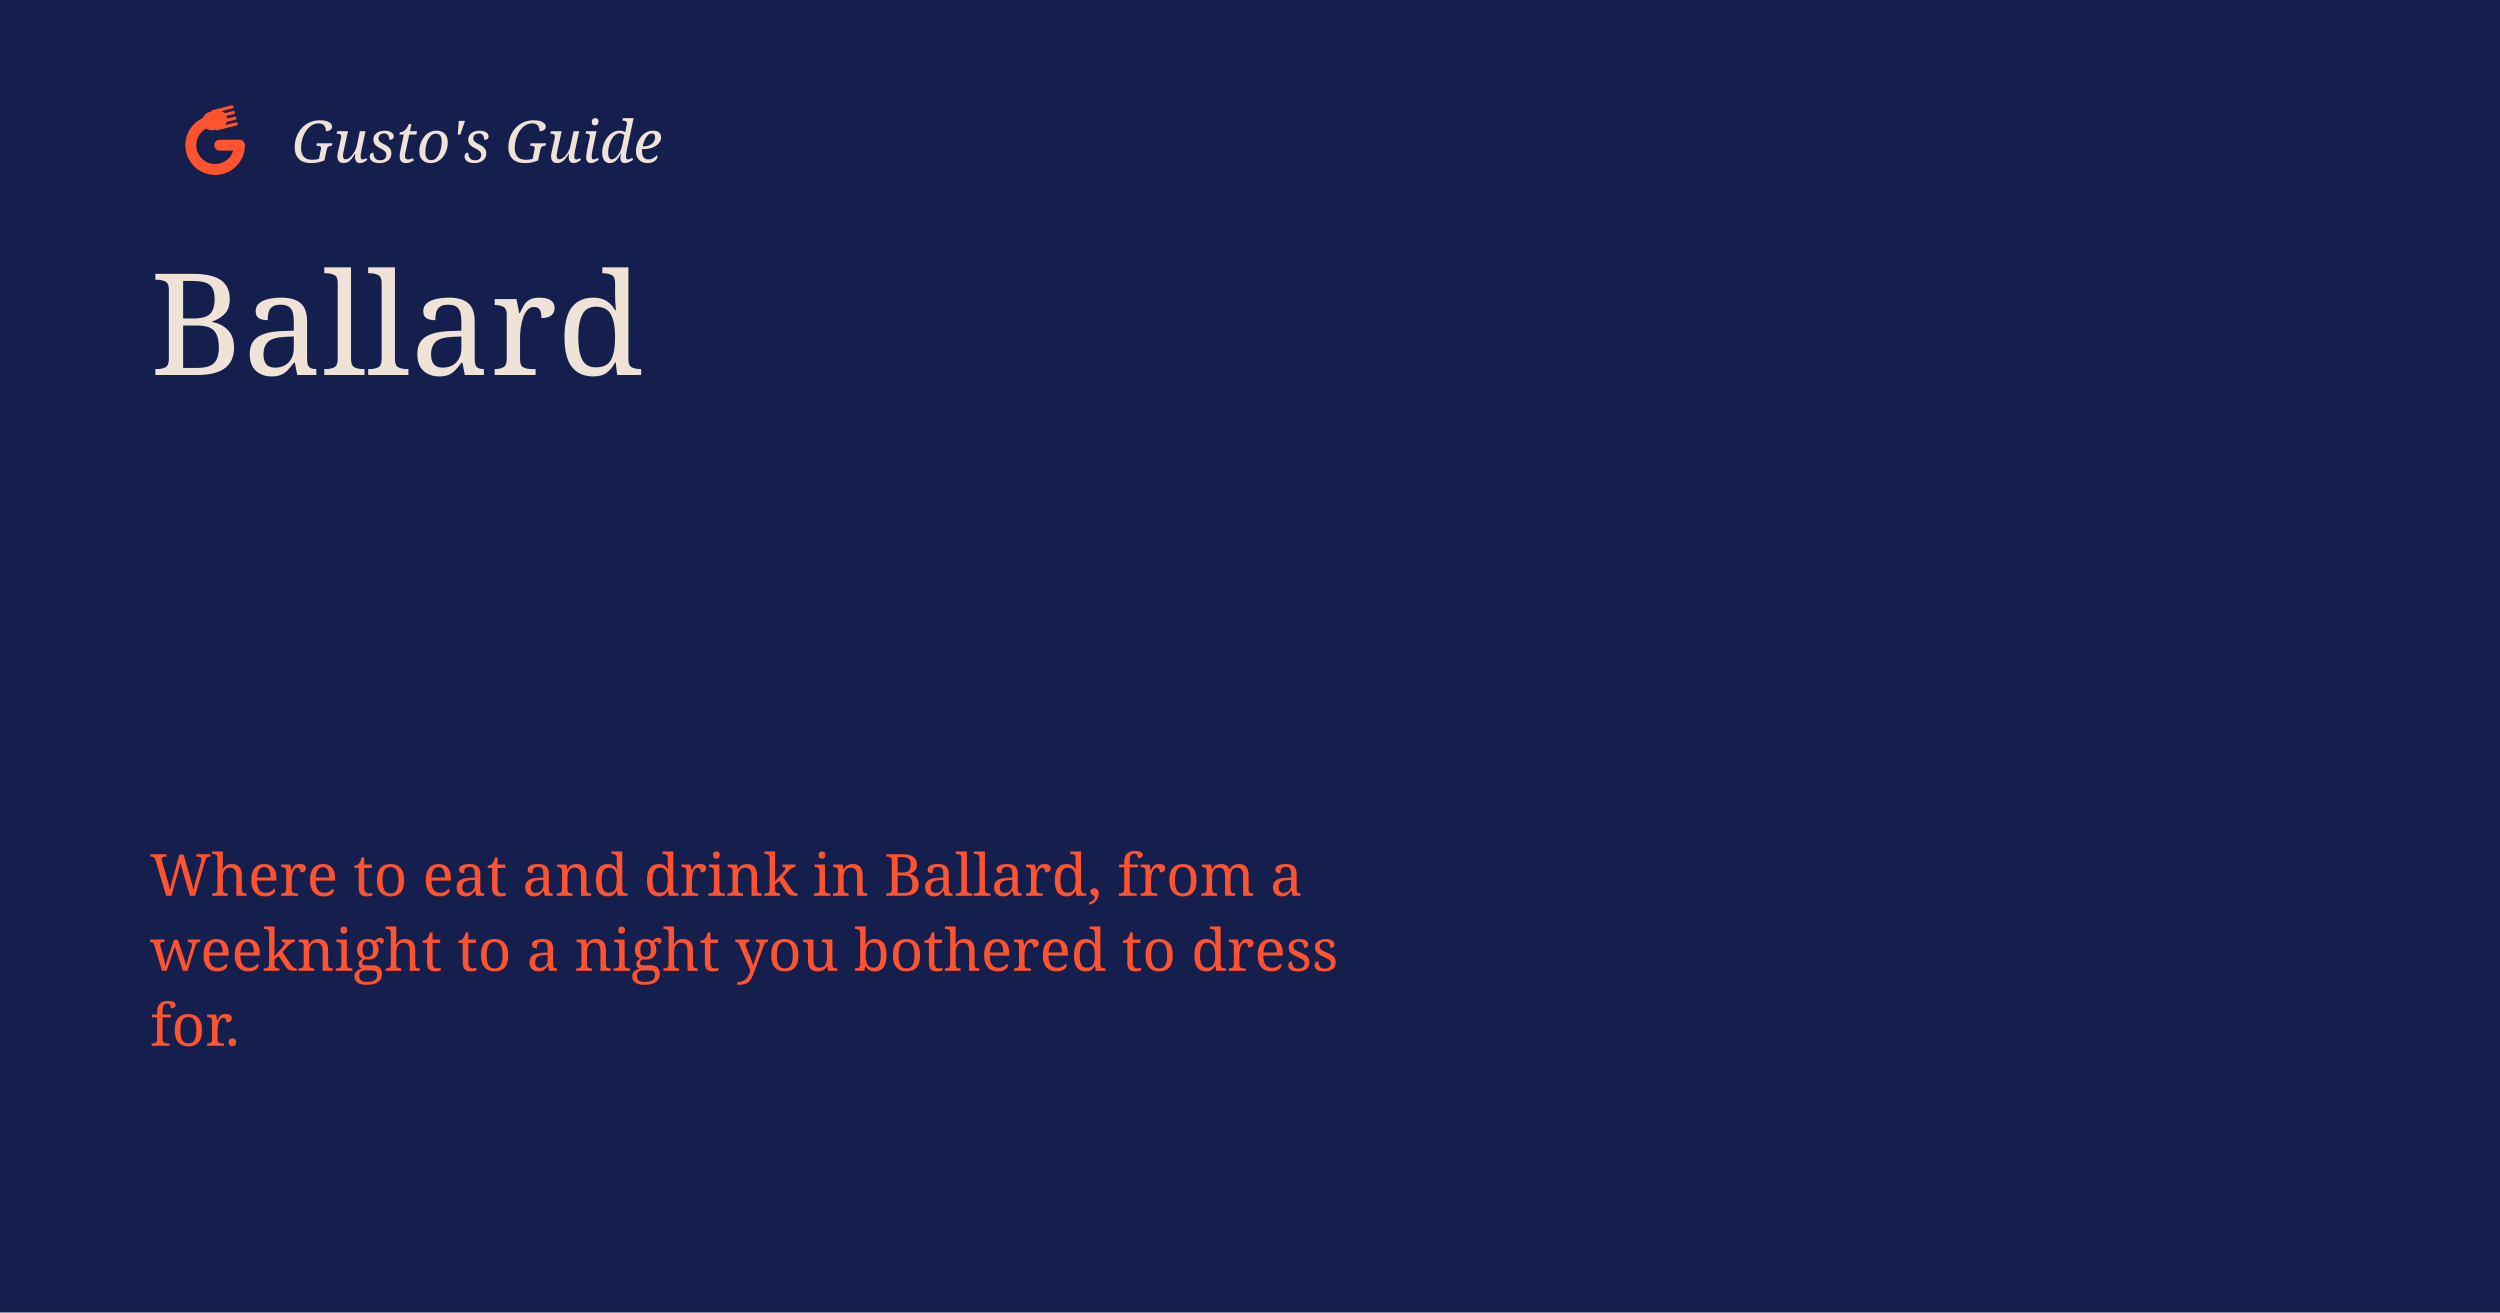
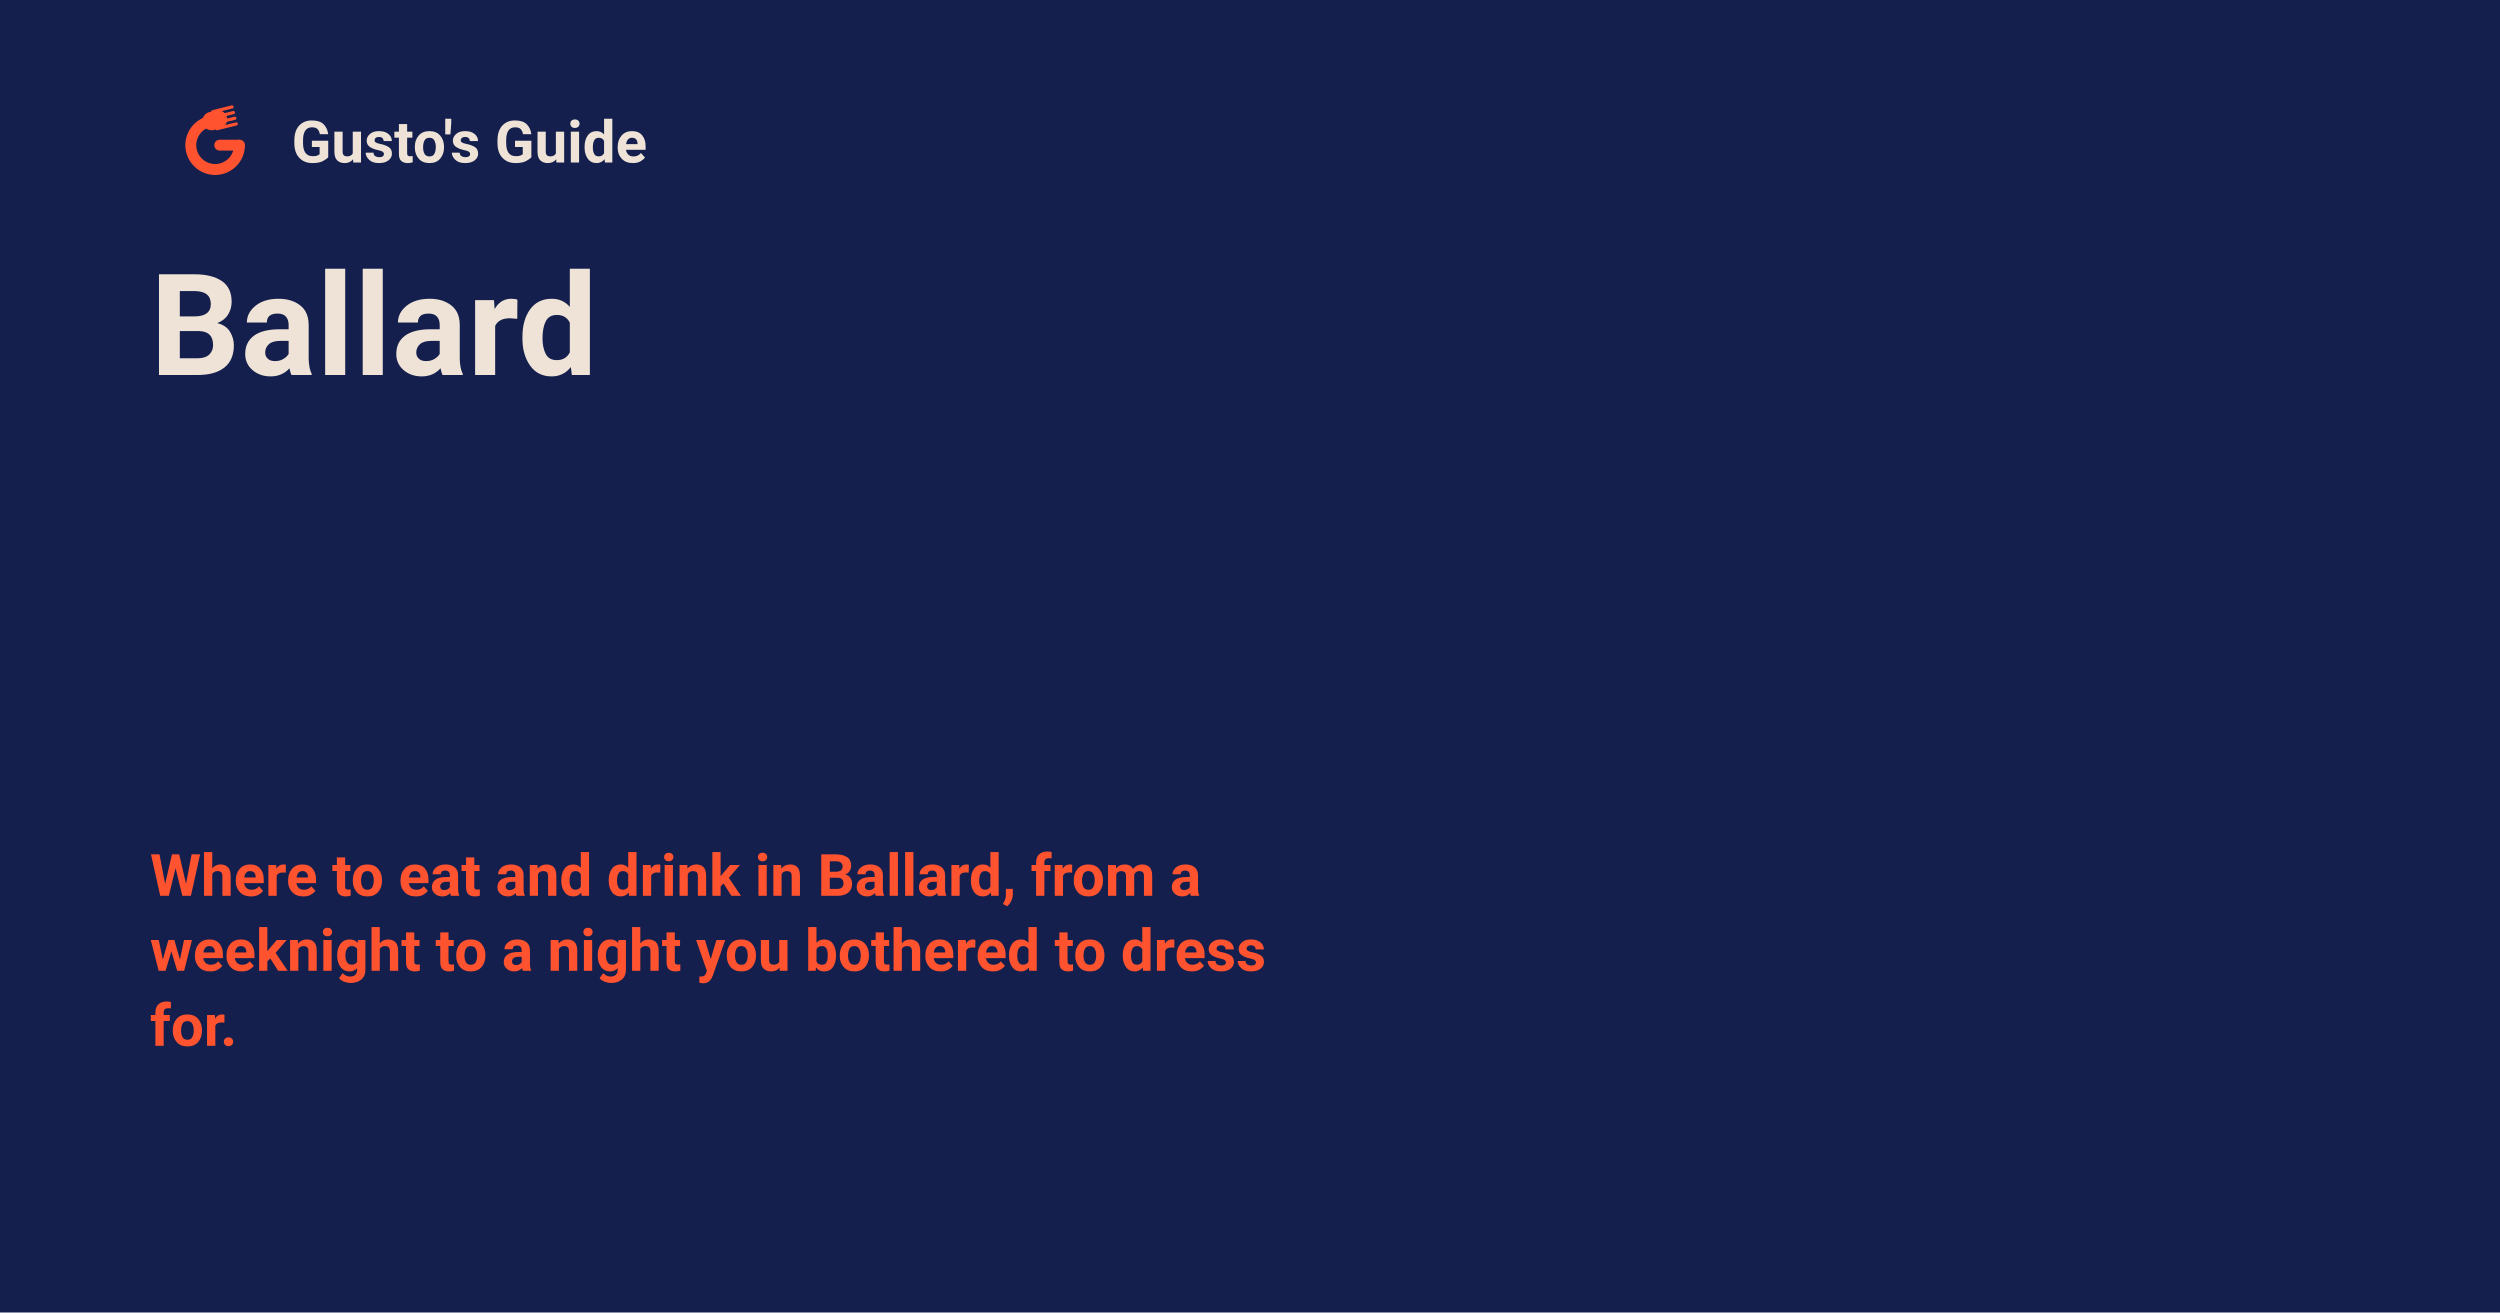
<svg xmlns="http://www.w3.org/2000/svg" width="1200" height="630" viewBox="0 0 1200 630">
  <rect width="1200" height="630" fill="#141F4D" />
  <g transform="translate(72 36) scale(0.92)">
    <g transform="translate(10.59 -0.99)">
      <path d="M 36.1 37.6 A 12.7 12.7 0 1 1 21.19 25.09" fill="none" stroke="#FF5330" stroke-width="5.7" stroke-linecap="round" />
      <path d="M 35.64 37.6 L 25.8 37.6" fill="none" stroke="#FF5330" stroke-width="5.7" stroke-linecap="round" />
      <path d="M 21.19 25.09 L 22.46 24.78" fill="none" stroke="#FF5330" stroke-width="5.7" stroke-linecap="round" />
      <path d="M 21.53 25.01 L 24.88 24.17" fill="none" stroke="#FF5330" stroke-width="9.6" stroke-linecap="round" />
      <path d="M 22.13 20.15 L 32.22 17.63 M 22.86 23.11 L 32.95 20.59 M 23.6 26.06 L 33.69 23.55 M 24.34 29.02 L 34.43 26.51" fill="none" stroke="#FF5330" stroke-width="1.65" stroke-linecap="round" />
    </g>
  </g>
-   <text x="140" y="78" fill="#EEE3D6" font-family="Georgia, serif" font-size="28" font-style="italic">Gusto's Guide</text>
-   <text x="72" y="180" fill="#EEE3D6" font-family="Georgia, serif" font-size="68">Ballard</text>
-   <text x="72" y="430" fill="#FF5330" font-family="Georgia, serif" font-size="28">Where to eat and drink in Ballard, from a</text>
-   <text x="72" y="466" fill="#FF5330" font-family="Georgia, serif" font-size="28">weeknight to a night you bothered to dress</text>
-   <text x="72" y="502" fill="#FF5330" font-family="Georgia, serif" font-size="28">for.</text>
+   <text x="140" y="78" fill="#EEE3D6" font-family="system-ui, -apple-system, BlinkMacSystemFont, 'Segoe UI', Roboto, 'Helvetica Neue', Arial, 'Noto Sans', sans-serif" font-weight="600" font-size="28" font-style="normal">Gusto's Guide</text>
+   <text x="72" y="180" fill="#EEE3D6" font-family="system-ui, -apple-system, BlinkMacSystemFont, 'Segoe UI', Roboto, 'Helvetica Neue', Arial, 'Noto Sans', sans-serif" font-weight="600" font-size="68">Ballard</text>
+   <text x="72" y="430" fill="#FF5330" font-family="system-ui, -apple-system, BlinkMacSystemFont, 'Segoe UI', Roboto, 'Helvetica Neue', Arial, 'Noto Sans', sans-serif" font-weight="600" font-size="28">Where to eat and drink in Ballard, from a</text>
+   <text x="72" y="466" fill="#FF5330" font-family="system-ui, -apple-system, BlinkMacSystemFont, 'Segoe UI', Roboto, 'Helvetica Neue', Arial, 'Noto Sans', sans-serif" font-weight="600" font-size="28">weeknight to a night you bothered to dress</text>
+   <text x="72" y="502" fill="#FF5330" font-family="system-ui, -apple-system, BlinkMacSystemFont, 'Segoe UI', Roboto, 'Helvetica Neue', Arial, 'Noto Sans', sans-serif" font-weight="600" font-size="28">for.</text>
</svg>
